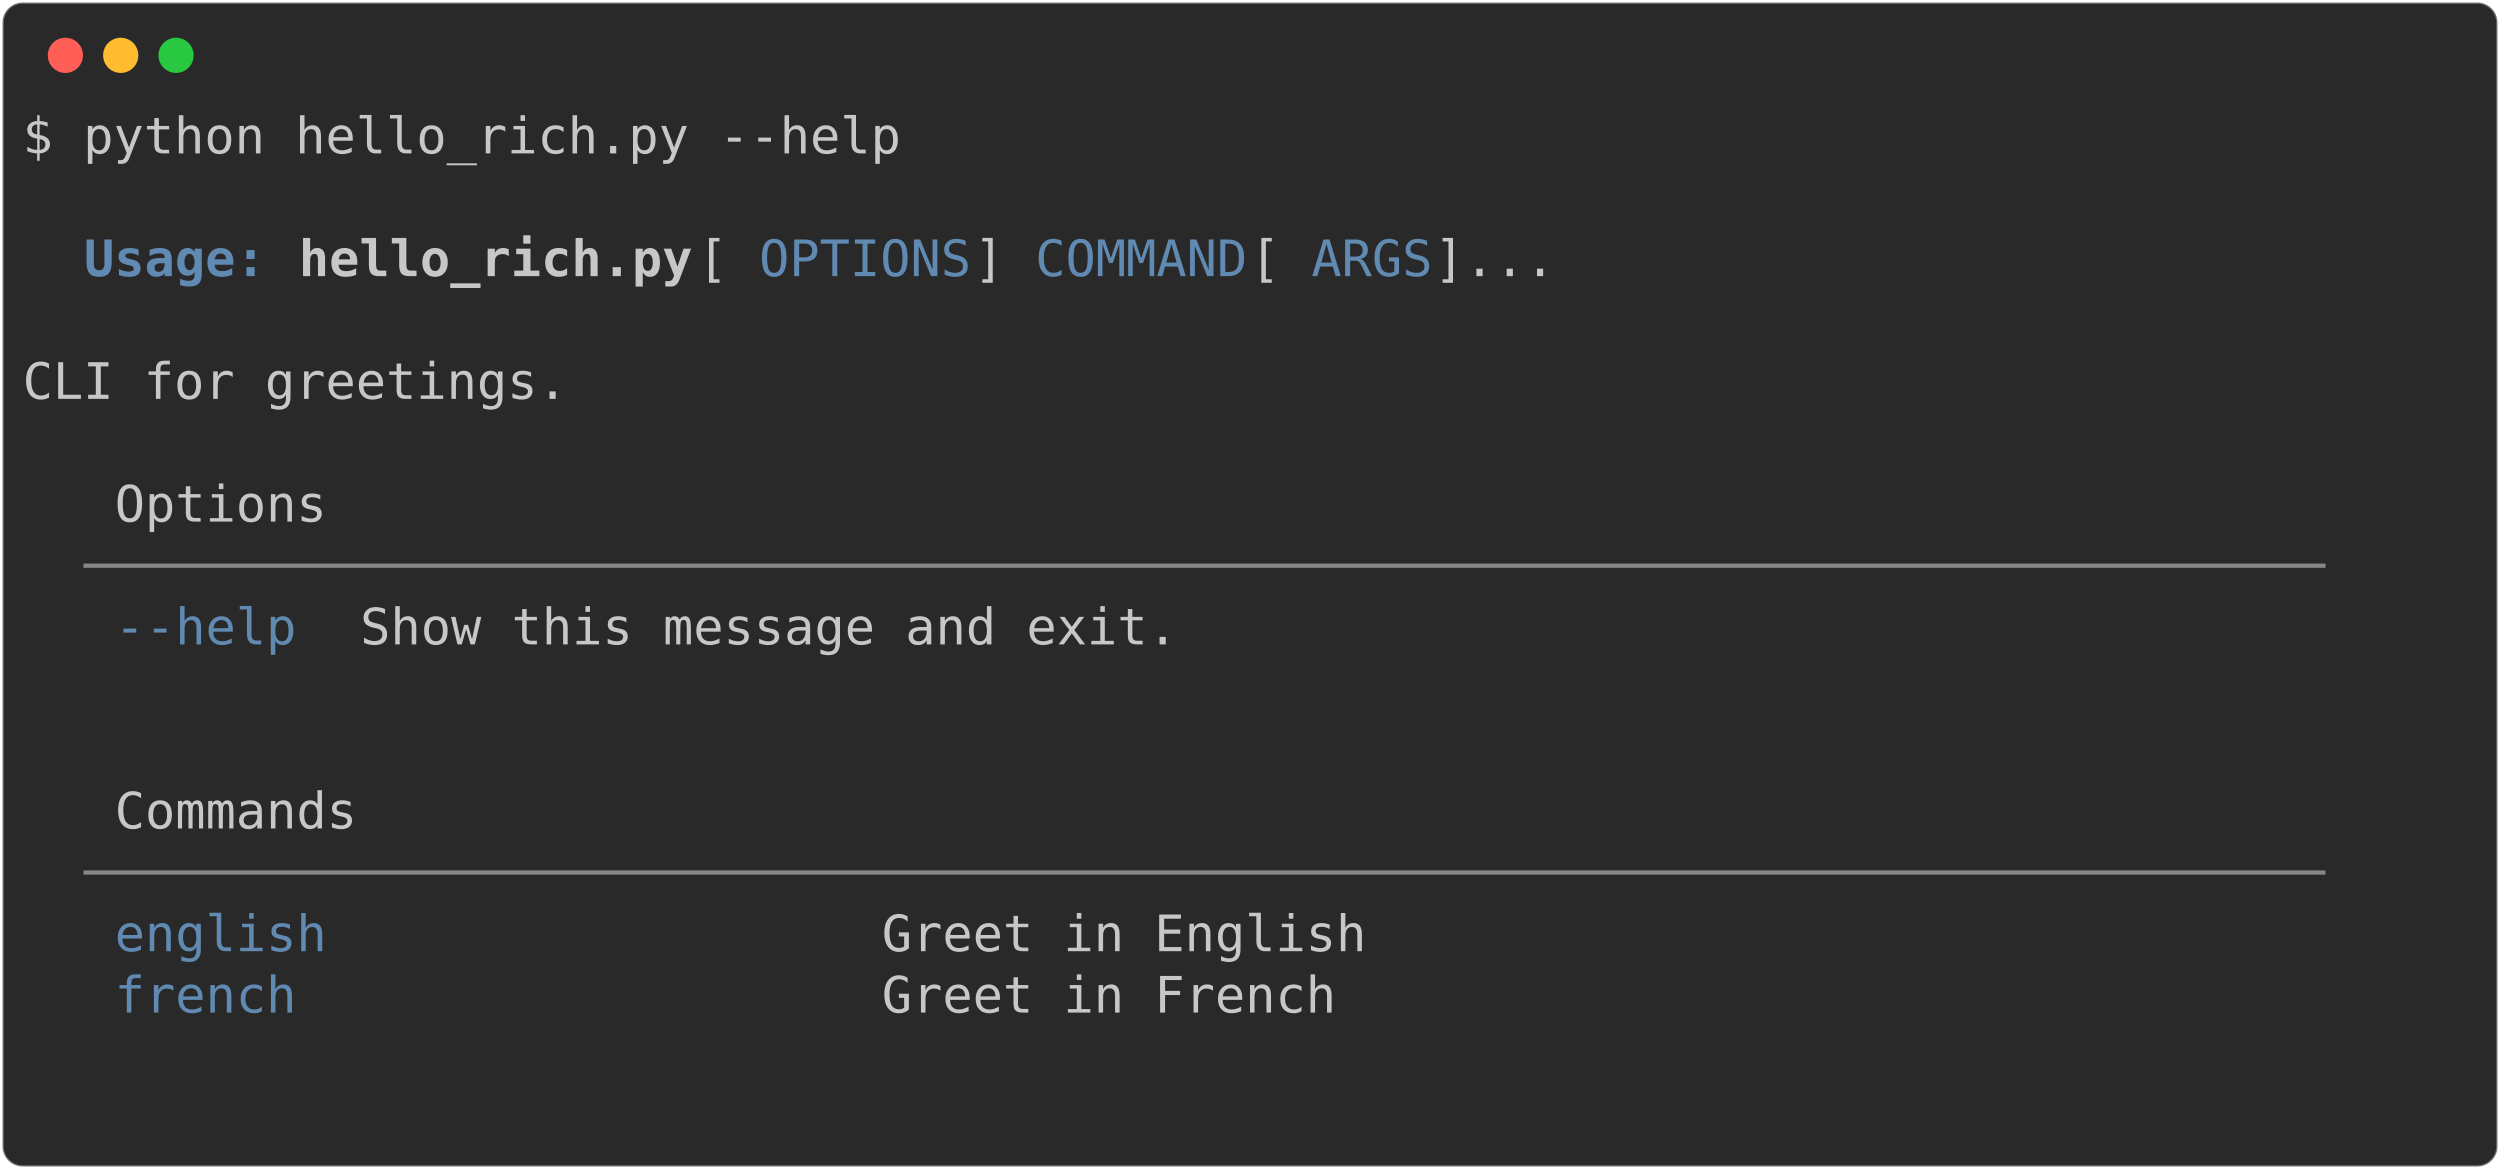
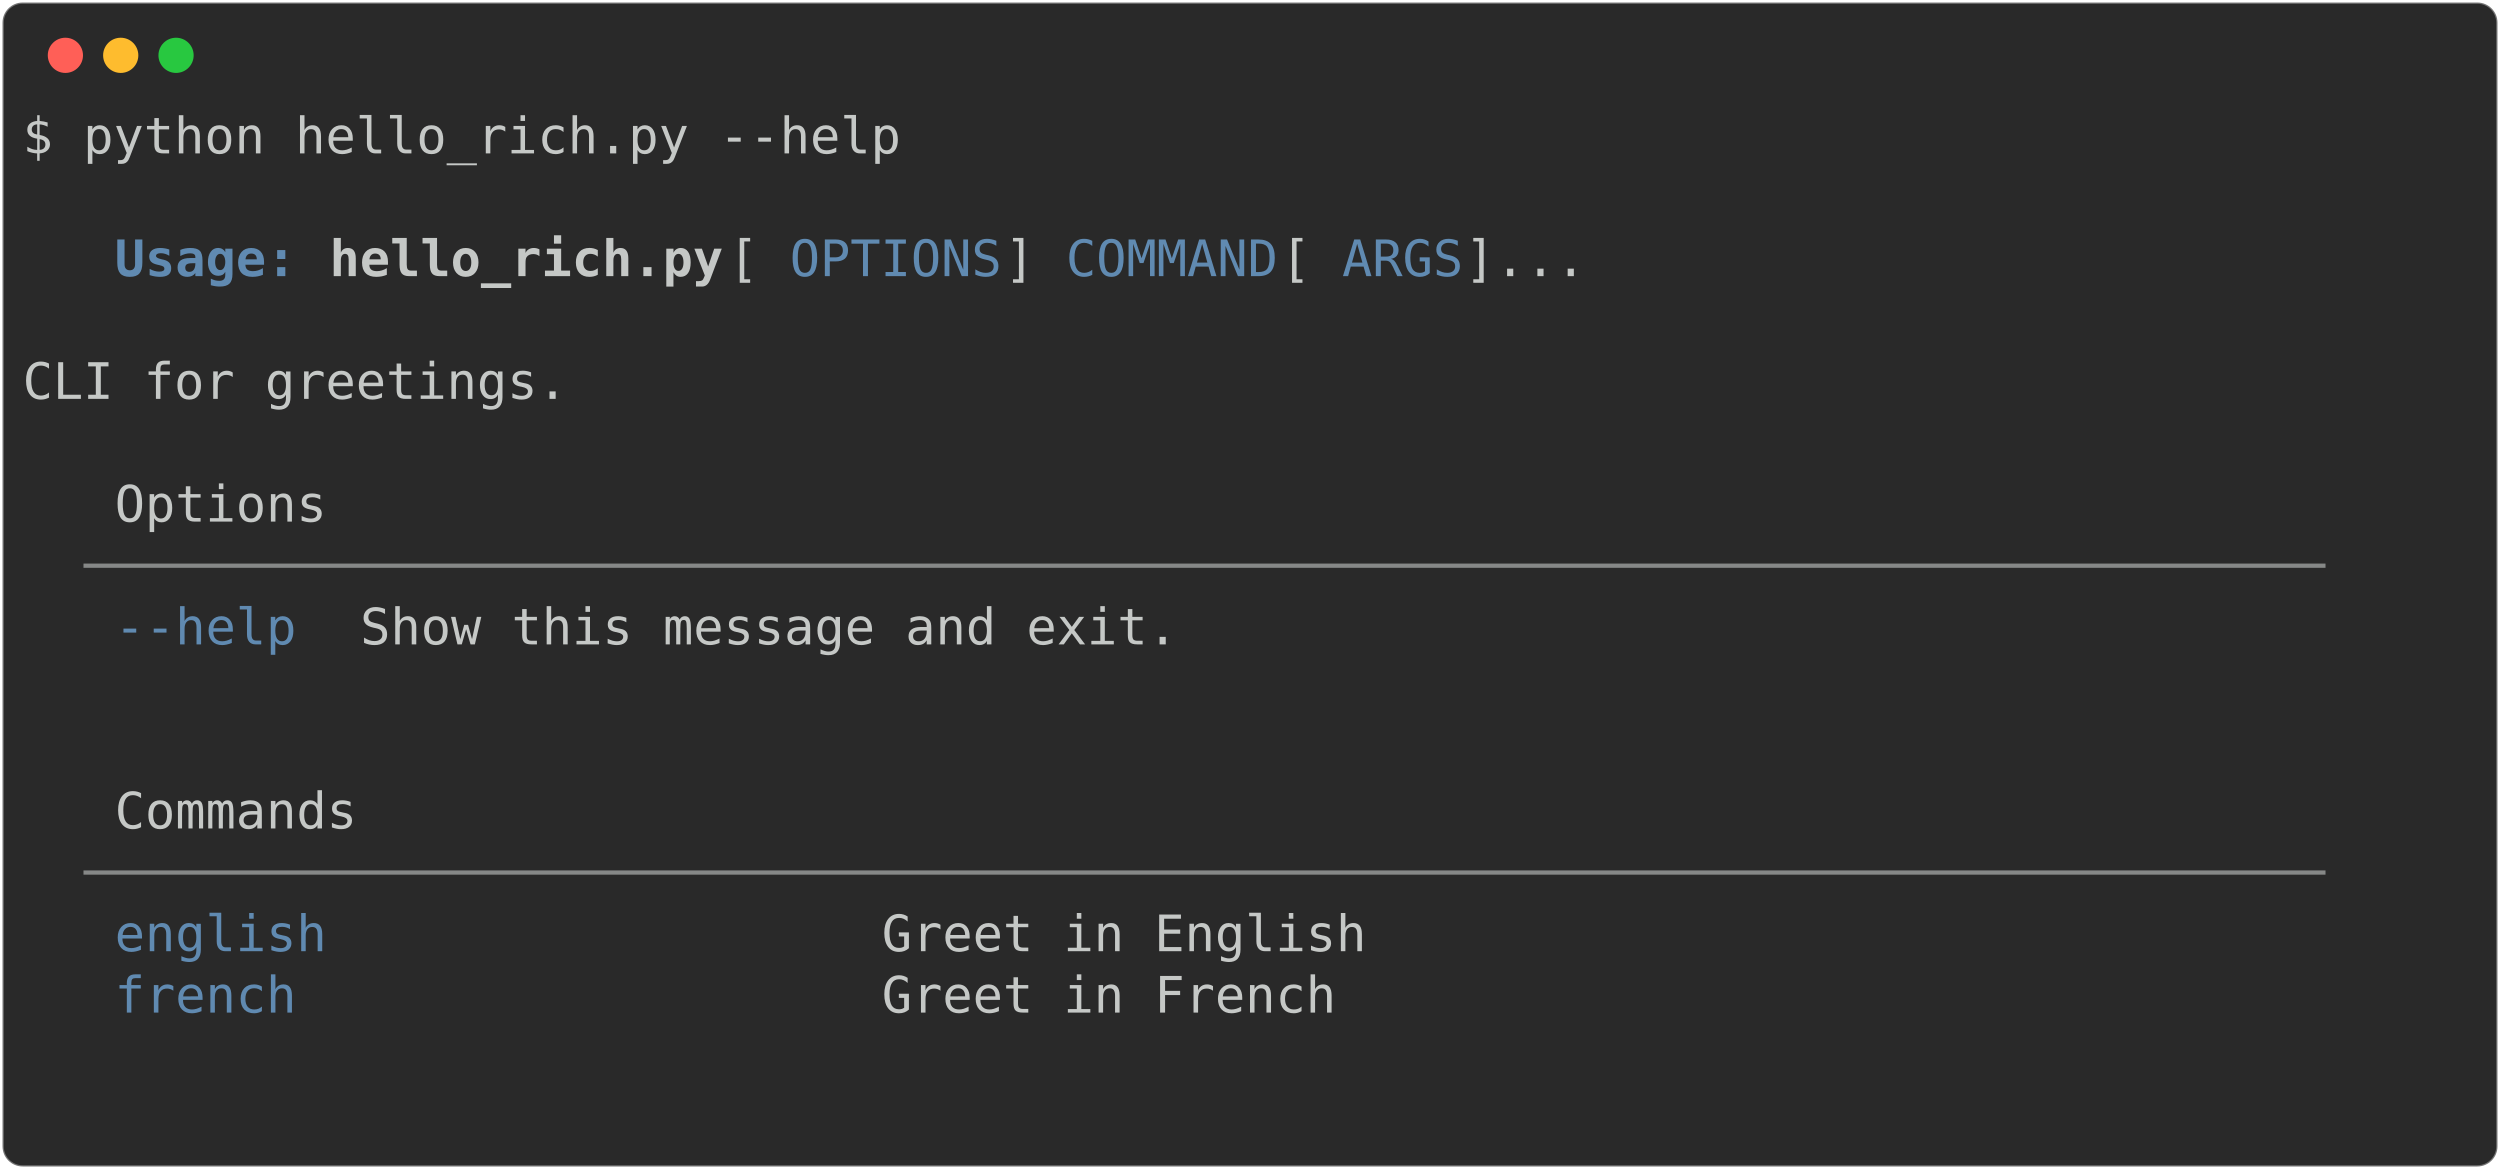
<svg xmlns="http://www.w3.org/2000/svg" class="rich-terminal" viewBox="0 0 994 464.8">
  <style>

    @font-face {
        font-family: "Fira Code";
        src: local("FiraCode-Regular"),
                url("https://cdnjs.cloudflare.com/ajax/libs/firacode/6.2.0/woff2/FiraCode-Regular.woff2") format("woff2"),
                url("https://cdnjs.cloudflare.com/ajax/libs/firacode/6.2.0/woff/FiraCode-Regular.woff") format("woff");
        font-style: normal;
        font-weight: 400;
    }
    @font-face {
        font-family: "Fira Code";
        src: local("FiraCode-Bold"),
                url("https://cdnjs.cloudflare.com/ajax/libs/firacode/6.2.0/woff2/FiraCode-Bold.woff2") format("woff2"),
                url("https://cdnjs.cloudflare.com/ajax/libs/firacode/6.2.0/woff/FiraCode-Bold.woff") format("woff");
        font-style: bold;
        font-weight: 700;
    }

-     .terminal-1276321512-matrix {
+     .terminal-3941998312-matrix {
        font-family: Fira Code, monospace;
        font-size: 20px;
        line-height: 24.4px;
        font-variant-east-asian: full-width;
    }

-     .terminal-1276321512-title {
+     .terminal-3941998312-title {
        font-size: 18px;
        font-weight: bold;
        font-family: arial;
    }

-     .terminal-1276321512-r1 { fill: #c5c8c6 }
- .terminal-1276321512-r2 { fill: #608ab1;font-weight: bold }
- .terminal-1276321512-r3 { fill: #c5c8c6;font-weight: bold }
- .terminal-1276321512-r4 { fill: #608ab1 }
- .terminal-1276321512-r5 { fill: #868887 }
+     .terminal-3941998312-r1 { fill: #c5c8c6 }
+ .terminal-3941998312-r2 { fill: #608ab1;font-weight: bold }
+ .terminal-3941998312-r3 { fill: #c5c8c6;font-weight: bold }
+ .terminal-3941998312-r4 { fill: #608ab1 }
+ .terminal-3941998312-r5 { fill: #868887 }
    </style>
  <defs>
-     <clipPath id="terminal-1276321512-clip-terminal">
+     <clipPath id="terminal-3941998312-clip-terminal">
      <rect x="0" y="0" width="975.0" height="413.8" />
    </clipPath>
-     <clipPath id="terminal-1276321512-line-0">
+     <clipPath id="terminal-3941998312-line-0">
      <rect x="0" y="1.5" width="976" height="24.65" />
    </clipPath>
-     <clipPath id="terminal-1276321512-line-1">
+     <clipPath id="terminal-3941998312-line-1">
      <rect x="0" y="25.9" width="976" height="24.65" />
    </clipPath>
-     <clipPath id="terminal-1276321512-line-2">
+     <clipPath id="terminal-3941998312-line-2">
      <rect x="0" y="50.3" width="976" height="24.65" />
    </clipPath>
-     <clipPath id="terminal-1276321512-line-3">
+     <clipPath id="terminal-3941998312-line-3">
      <rect x="0" y="74.7" width="976" height="24.65" />
    </clipPath>
-     <clipPath id="terminal-1276321512-line-4">
+     <clipPath id="terminal-3941998312-line-4">
      <rect x="0" y="99.1" width="976" height="24.65" />
    </clipPath>
-     <clipPath id="terminal-1276321512-line-5">
+     <clipPath id="terminal-3941998312-line-5">
      <rect x="0" y="123.5" width="976" height="24.65" />
    </clipPath>
-     <clipPath id="terminal-1276321512-line-6">
+     <clipPath id="terminal-3941998312-line-6">
      <rect x="0" y="147.9" width="976" height="24.65" />
    </clipPath>
-     <clipPath id="terminal-1276321512-line-7">
+     <clipPath id="terminal-3941998312-line-7">
      <rect x="0" y="172.3" width="976" height="24.65" />
    </clipPath>
-     <clipPath id="terminal-1276321512-line-8">
+     <clipPath id="terminal-3941998312-line-8">
      <rect x="0" y="196.7" width="976" height="24.65" />
    </clipPath>
-     <clipPath id="terminal-1276321512-line-9">
+     <clipPath id="terminal-3941998312-line-9">
      <rect x="0" y="221.1" width="976" height="24.65" />
    </clipPath>
-     <clipPath id="terminal-1276321512-line-10">
+     <clipPath id="terminal-3941998312-line-10">
      <rect x="0" y="245.5" width="976" height="24.65" />
    </clipPath>
-     <clipPath id="terminal-1276321512-line-11">
+     <clipPath id="terminal-3941998312-line-11">
      <rect x="0" y="269.9" width="976" height="24.65" />
    </clipPath>
-     <clipPath id="terminal-1276321512-line-12">
+     <clipPath id="terminal-3941998312-line-12">
      <rect x="0" y="294.3" width="976" height="24.65" />
    </clipPath>
-     <clipPath id="terminal-1276321512-line-13">
+     <clipPath id="terminal-3941998312-line-13">
      <rect x="0" y="318.7" width="976" height="24.65" />
    </clipPath>
-     <clipPath id="terminal-1276321512-line-14">
+     <clipPath id="terminal-3941998312-line-14">
      <rect x="0" y="343.1" width="976" height="24.65" />
    </clipPath>
-     <clipPath id="terminal-1276321512-line-15">
+     <clipPath id="terminal-3941998312-line-15">
      <rect x="0" y="367.5" width="976" height="24.65" />
    </clipPath>
  </defs>
  <rect fill="#292929" stroke="rgba(255,255,255,0.35)" stroke-width="1" x="1" y="1" width="992" height="462.8" rx="8" />
  <g transform="translate(26,22)">
    <circle cx="0" cy="0" r="7" fill="#ff5f57" />
    <circle cx="22" cy="0" r="7" fill="#febc2e" />
    <circle cx="44" cy="0" r="7" fill="#28c840" />
  </g>
-   <g transform="translate(9, 41)" clip-path="url(#terminal-1276321512-clip-terminal)">
-     <g class="terminal-1276321512-matrix">
-       <text class="terminal-1276321512-r1" x="0" y="20" textLength="353.8" clip-path="url(#terminal-1276321512-line-0)">$ python hello_rich.py --help</text>
-       <text class="terminal-1276321512-r1" x="976" y="20" textLength="12.2" clip-path="url(#terminal-1276321512-line-0)">
+   <g transform="translate(9, 41)" clip-path="url(#terminal-3941998312-clip-terminal)">
+     <g class="terminal-3941998312-matrix">
+       <text class="terminal-3941998312-r1" x="0" y="20" textLength="353.8" clip-path="url(#terminal-3941998312-line-0)">$ python hello_rich.py --help</text>
+       <text class="terminal-3941998312-r1" x="976" y="20" textLength="12.2" clip-path="url(#terminal-3941998312-line-0)">
</text>
-       <text class="terminal-1276321512-r1" x="976" y="44.4" textLength="12.2" clip-path="url(#terminal-1276321512-line-1)">
+       <text class="terminal-3941998312-r1" x="976" y="44.4" textLength="12.2" clip-path="url(#terminal-3941998312-line-1)">
</text>
-       <text class="terminal-1276321512-r2" x="24.4" y="68.8" textLength="73.2" clip-path="url(#terminal-1276321512-line-2)">Usage:</text>
-       <text class="terminal-1276321512-r3" x="109.8" y="68.8" textLength="158.6" clip-path="url(#terminal-1276321512-line-2)">hello_rich.py</text>
-       <text class="terminal-1276321512-r1" x="268.4" y="68.8" textLength="24.4" clip-path="url(#terminal-1276321512-line-2)"> [</text>
-       <text class="terminal-1276321512-r4" x="292.8" y="68.8" textLength="85.4" clip-path="url(#terminal-1276321512-line-2)">OPTIONS</text>
-       <text class="terminal-1276321512-r1" x="378.2" y="68.8" textLength="24.4" clip-path="url(#terminal-1276321512-line-2)">] </text>
-       <text class="terminal-1276321512-r4" x="402.6" y="68.8" textLength="85.4" clip-path="url(#terminal-1276321512-line-2)">COMMAND</text>
-       <text class="terminal-1276321512-r1" x="488" y="68.8" textLength="24.4" clip-path="url(#terminal-1276321512-line-2)"> [</text>
-       <text class="terminal-1276321512-r4" x="512.4" y="68.8" textLength="48.8" clip-path="url(#terminal-1276321512-line-2)">ARGS</text>
-       <text class="terminal-1276321512-r1" x="561.2" y="68.8" textLength="414.8" clip-path="url(#terminal-1276321512-line-2)">]...                              </text>
-       <text class="terminal-1276321512-r1" x="976" y="68.8" textLength="12.2" clip-path="url(#terminal-1276321512-line-2)">
+       <text class="terminal-3941998312-r2" x="36.6" y="68.8" textLength="73.2" clip-path="url(#terminal-3941998312-line-2)">Usage:</text>
+       <text class="terminal-3941998312-r3" x="122" y="68.8" textLength="158.6" clip-path="url(#terminal-3941998312-line-2)">hello_rich.py</text>
+       <text class="terminal-3941998312-r1" x="280.6" y="68.8" textLength="24.4" clip-path="url(#terminal-3941998312-line-2)"> [</text>
+       <text class="terminal-3941998312-r4" x="305" y="68.8" textLength="85.4" clip-path="url(#terminal-3941998312-line-2)">OPTIONS</text>
+       <text class="terminal-3941998312-r1" x="390.4" y="68.8" textLength="24.4" clip-path="url(#terminal-3941998312-line-2)">] </text>
+       <text class="terminal-3941998312-r4" x="414.8" y="68.8" textLength="85.4" clip-path="url(#terminal-3941998312-line-2)">COMMAND</text>
+       <text class="terminal-3941998312-r1" x="500.2" y="68.8" textLength="24.4" clip-path="url(#terminal-3941998312-line-2)"> [</text>
+       <text class="terminal-3941998312-r4" x="524.6" y="68.8" textLength="48.8" clip-path="url(#terminal-3941998312-line-2)">ARGS</text>
+       <text class="terminal-3941998312-r1" x="573.4" y="68.8" textLength="402.6" clip-path="url(#terminal-3941998312-line-2)">]...                             </text>
+       <text class="terminal-3941998312-r1" x="976" y="68.8" textLength="12.2" clip-path="url(#terminal-3941998312-line-2)">
</text>
-       <text class="terminal-1276321512-r1" x="976" y="93.2" textLength="12.2" clip-path="url(#terminal-1276321512-line-3)">
+       <text class="terminal-3941998312-r1" x="976" y="93.2" textLength="12.2" clip-path="url(#terminal-3941998312-line-3)">
</text>
-       <text class="terminal-1276321512-r1" x="0" y="117.6" textLength="976" clip-path="url(#terminal-1276321512-line-4)">  CLI for greetings.                                                            </text>
-       <text class="terminal-1276321512-r1" x="976" y="117.6" textLength="12.2" clip-path="url(#terminal-1276321512-line-4)">
+       <text class="terminal-3941998312-r1" x="0" y="117.6" textLength="976" clip-path="url(#terminal-3941998312-line-4)">   CLI for greetings.                                                           </text>
+       <text class="terminal-3941998312-r1" x="976" y="117.6" textLength="12.2" clip-path="url(#terminal-3941998312-line-4)">
</text>
-       <text class="terminal-1276321512-r1" x="976" y="142" textLength="12.2" clip-path="url(#terminal-1276321512-line-5)">
+       <text class="terminal-3941998312-r1" x="976" y="142" textLength="12.2" clip-path="url(#terminal-3941998312-line-5)">
</text>
-       <text class="terminal-1276321512-r1" x="36.6" y="166.4" textLength="85.4" clip-path="url(#terminal-1276321512-line-6)">Options</text>
-       <text class="terminal-1276321512-r1" x="976" y="166.4" textLength="12.2" clip-path="url(#terminal-1276321512-line-6)">
+       <text class="terminal-3941998312-r1" x="36.6" y="166.4" textLength="85.4" clip-path="url(#terminal-3941998312-line-6)">Options</text>
+       <text class="terminal-3941998312-r1" x="976" y="166.4" textLength="12.2" clip-path="url(#terminal-3941998312-line-6)">
</text>
-       <text class="terminal-1276321512-r5" x="24.4" y="190.8" textLength="927.2" clip-path="url(#terminal-1276321512-line-7)"> ────────────────────────────────────────────────────────────────────────── </text>
-       <text class="terminal-1276321512-r1" x="976" y="190.8" textLength="12.2" clip-path="url(#terminal-1276321512-line-7)">
+       <text class="terminal-3941998312-r5" x="24.4" y="190.8" textLength="927.2" clip-path="url(#terminal-3941998312-line-7)"> ────────────────────────────────────────────────────────────────────────── </text>
+       <text class="terminal-3941998312-r1" x="976" y="190.8" textLength="12.2" clip-path="url(#terminal-3941998312-line-7)">
</text>
-       <text class="terminal-1276321512-r4" x="36.6" y="215.2" textLength="73.2" clip-path="url(#terminal-1276321512-line-8)">--help</text>
-       <text class="terminal-1276321512-r1" x="134.2" y="215.2" textLength="805.2" clip-path="url(#terminal-1276321512-line-8)"> Show this message and exit.                                      </text>
-       <text class="terminal-1276321512-r1" x="976" y="215.2" textLength="12.2" clip-path="url(#terminal-1276321512-line-8)">
+       <text class="terminal-3941998312-r4" x="36.6" y="215.2" textLength="73.2" clip-path="url(#terminal-3941998312-line-8)">--help</text>
+       <text class="terminal-3941998312-r1" x="134.2" y="215.2" textLength="805.2" clip-path="url(#terminal-3941998312-line-8)"> Show this message and exit.                                      </text>
+       <text class="terminal-3941998312-r1" x="976" y="215.2" textLength="12.2" clip-path="url(#terminal-3941998312-line-8)">
</text>
-       <text class="terminal-1276321512-r1" x="976" y="239.6" textLength="12.2" clip-path="url(#terminal-1276321512-line-9)">
+       <text class="terminal-3941998312-r1" x="976" y="239.6" textLength="12.2" clip-path="url(#terminal-3941998312-line-9)">
</text>
-       <text class="terminal-1276321512-r1" x="976" y="264" textLength="12.2" clip-path="url(#terminal-1276321512-line-10)">
+       <text class="terminal-3941998312-r1" x="976" y="264" textLength="12.2" clip-path="url(#terminal-3941998312-line-10)">
</text>
-       <text class="terminal-1276321512-r1" x="36.6" y="288.4" textLength="97.6" clip-path="url(#terminal-1276321512-line-11)">Commands</text>
-       <text class="terminal-1276321512-r1" x="976" y="288.4" textLength="12.2" clip-path="url(#terminal-1276321512-line-11)">
+       <text class="terminal-3941998312-r1" x="36.6" y="288.4" textLength="97.6" clip-path="url(#terminal-3941998312-line-11)">Commands</text>
+       <text class="terminal-3941998312-r1" x="976" y="288.4" textLength="12.2" clip-path="url(#terminal-3941998312-line-11)">
</text>
-       <text class="terminal-1276321512-r5" x="24.4" y="312.8" textLength="927.2" clip-path="url(#terminal-1276321512-line-12)"> ────────────────────────────────────────────────────────────────────────── </text>
-       <text class="terminal-1276321512-r1" x="976" y="312.8" textLength="12.2" clip-path="url(#terminal-1276321512-line-12)">
+       <text class="terminal-3941998312-r5" x="24.4" y="312.8" textLength="927.2" clip-path="url(#terminal-3941998312-line-12)"> ────────────────────────────────────────────────────────────────────────── </text>
+       <text class="terminal-3941998312-r1" x="976" y="312.8" textLength="12.2" clip-path="url(#terminal-3941998312-line-12)">
</text>
-       <text class="terminal-1276321512-r4" x="36.6" y="337.2" textLength="280.6" clip-path="url(#terminal-1276321512-line-13)">english                </text>
-       <text class="terminal-1276321512-r1" x="341.6" y="337.2" textLength="597.8" clip-path="url(#terminal-1276321512-line-13)"> Greet in English                                </text>
-       <text class="terminal-1276321512-r1" x="976" y="337.2" textLength="12.2" clip-path="url(#terminal-1276321512-line-13)">
+       <text class="terminal-3941998312-r4" x="36.6" y="337.2" textLength="280.6" clip-path="url(#terminal-3941998312-line-13)">english                </text>
+       <text class="terminal-3941998312-r1" x="341.6" y="337.2" textLength="597.8" clip-path="url(#terminal-3941998312-line-13)"> Greet in English                                </text>
+       <text class="terminal-3941998312-r1" x="976" y="337.2" textLength="12.2" clip-path="url(#terminal-3941998312-line-13)">
</text>
-       <text class="terminal-1276321512-r4" x="36.6" y="361.6" textLength="280.6" clip-path="url(#terminal-1276321512-line-14)">french                 </text>
-       <text class="terminal-1276321512-r1" x="341.6" y="361.6" textLength="597.8" clip-path="url(#terminal-1276321512-line-14)"> Greet in French                                 </text>
-       <text class="terminal-1276321512-r1" x="976" y="361.6" textLength="12.2" clip-path="url(#terminal-1276321512-line-14)">
+       <text class="terminal-3941998312-r4" x="36.6" y="361.6" textLength="280.6" clip-path="url(#terminal-3941998312-line-14)">french                 </text>
+       <text class="terminal-3941998312-r1" x="341.6" y="361.6" textLength="597.8" clip-path="url(#terminal-3941998312-line-14)"> Greet in French                                 </text>
+       <text class="terminal-3941998312-r1" x="976" y="361.6" textLength="12.2" clip-path="url(#terminal-3941998312-line-14)">
</text>
-       <text class="terminal-1276321512-r1" x="976" y="386" textLength="12.2" clip-path="url(#terminal-1276321512-line-15)">
+       <text class="terminal-3941998312-r1" x="976" y="386" textLength="12.2" clip-path="url(#terminal-3941998312-line-15)">
</text>
-       <text class="terminal-1276321512-r1" x="976" y="410.4" textLength="12.2" clip-path="url(#terminal-1276321512-line-16)">
+       <text class="terminal-3941998312-r1" x="976" y="410.4" textLength="12.2" clip-path="url(#terminal-3941998312-line-16)">
</text>
    </g>
  </g>
</svg>
